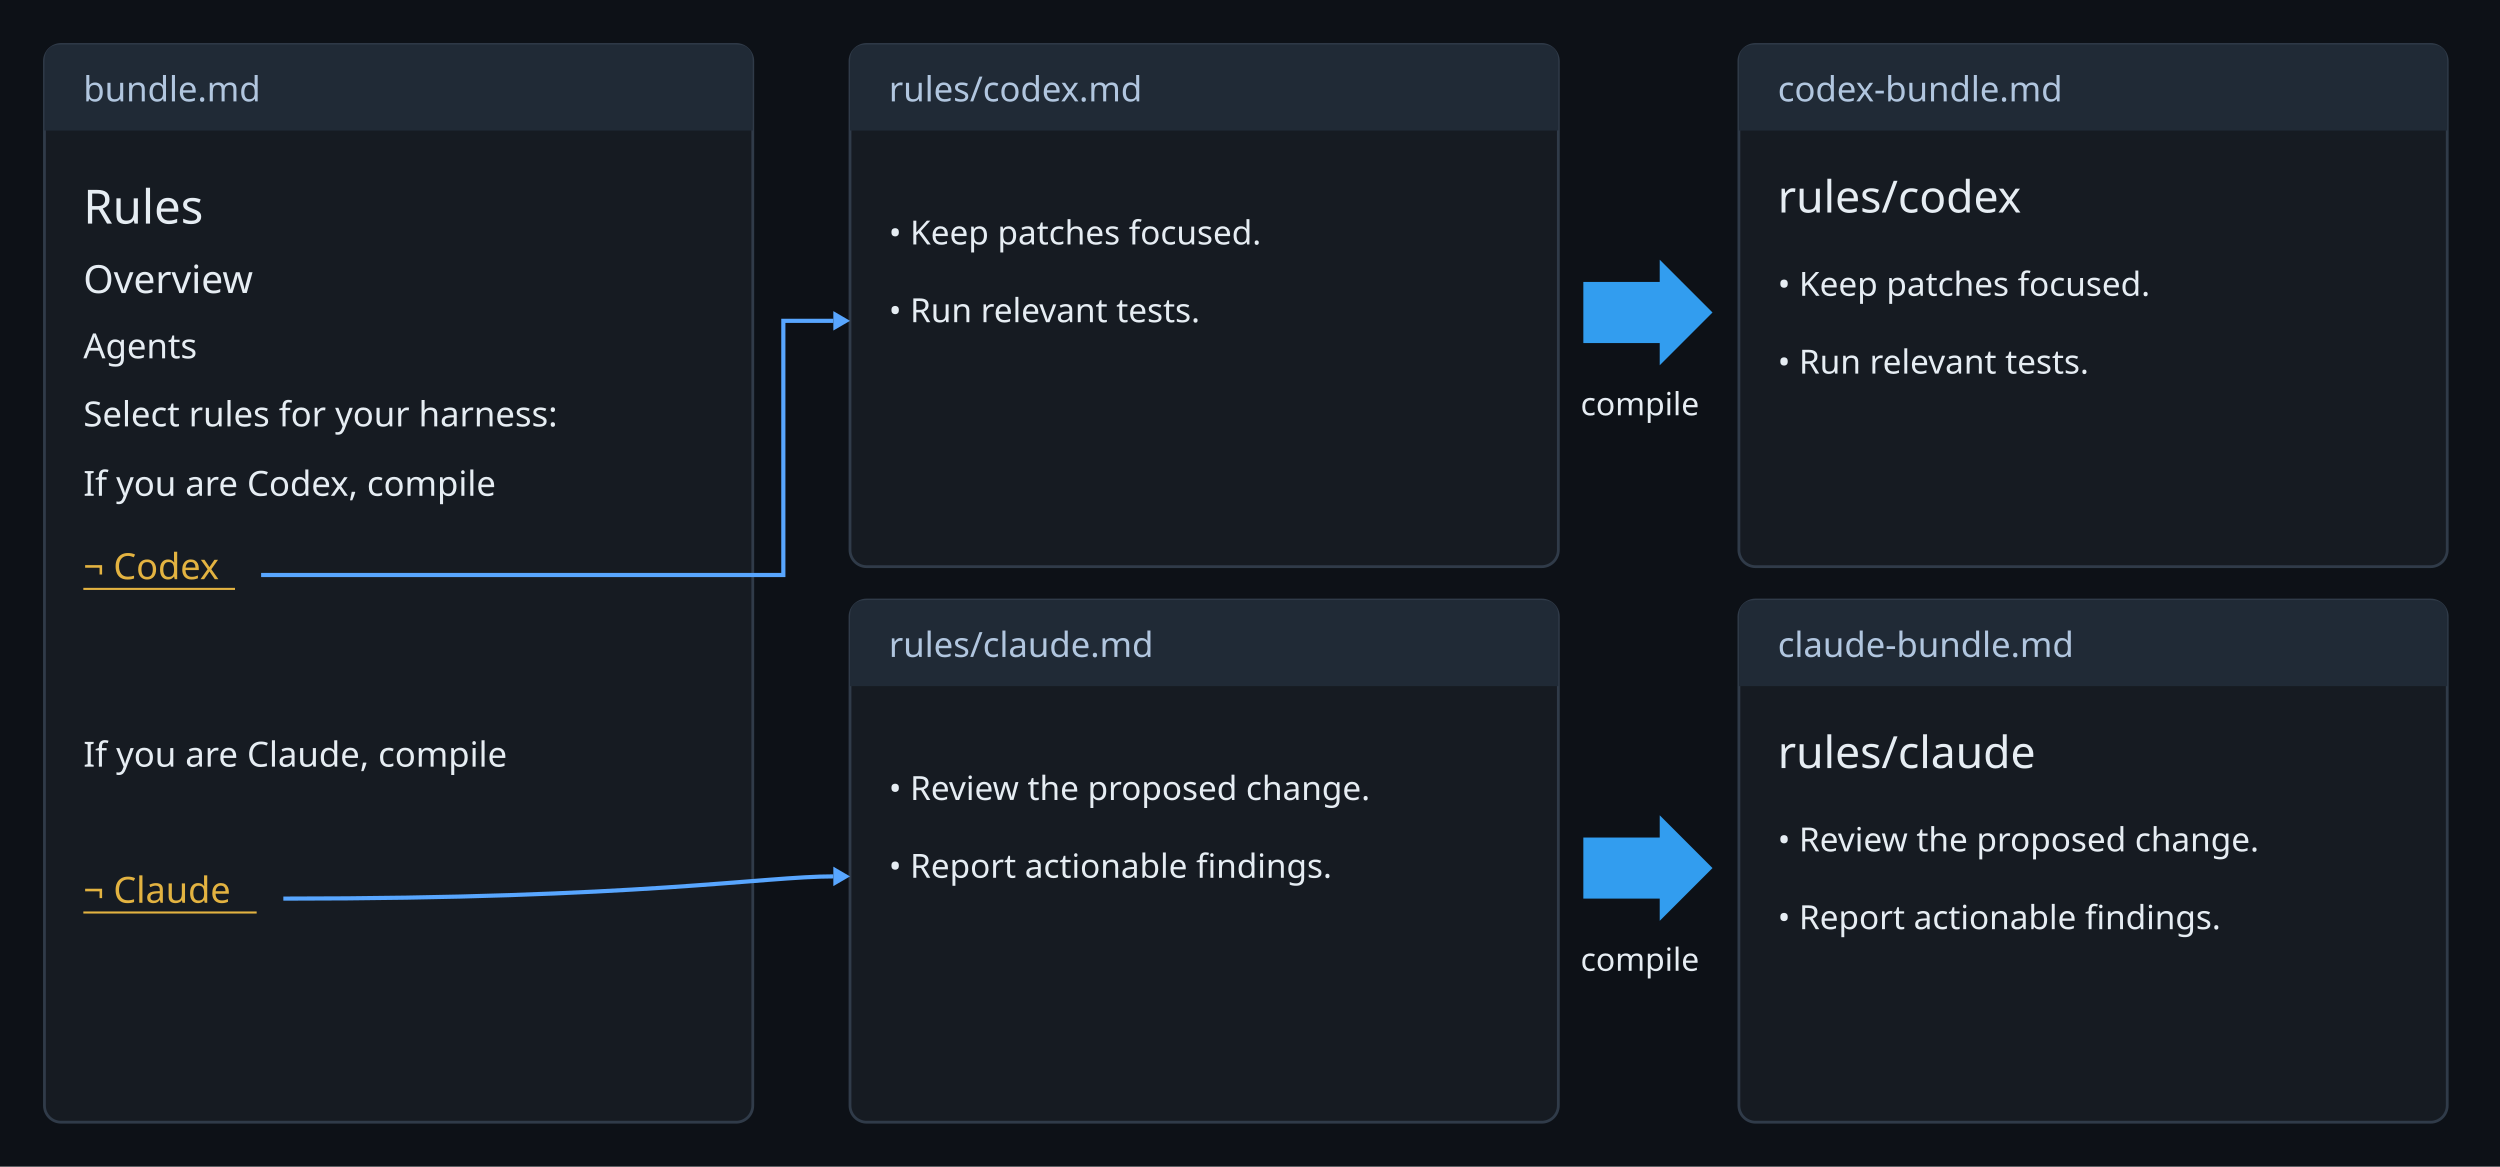
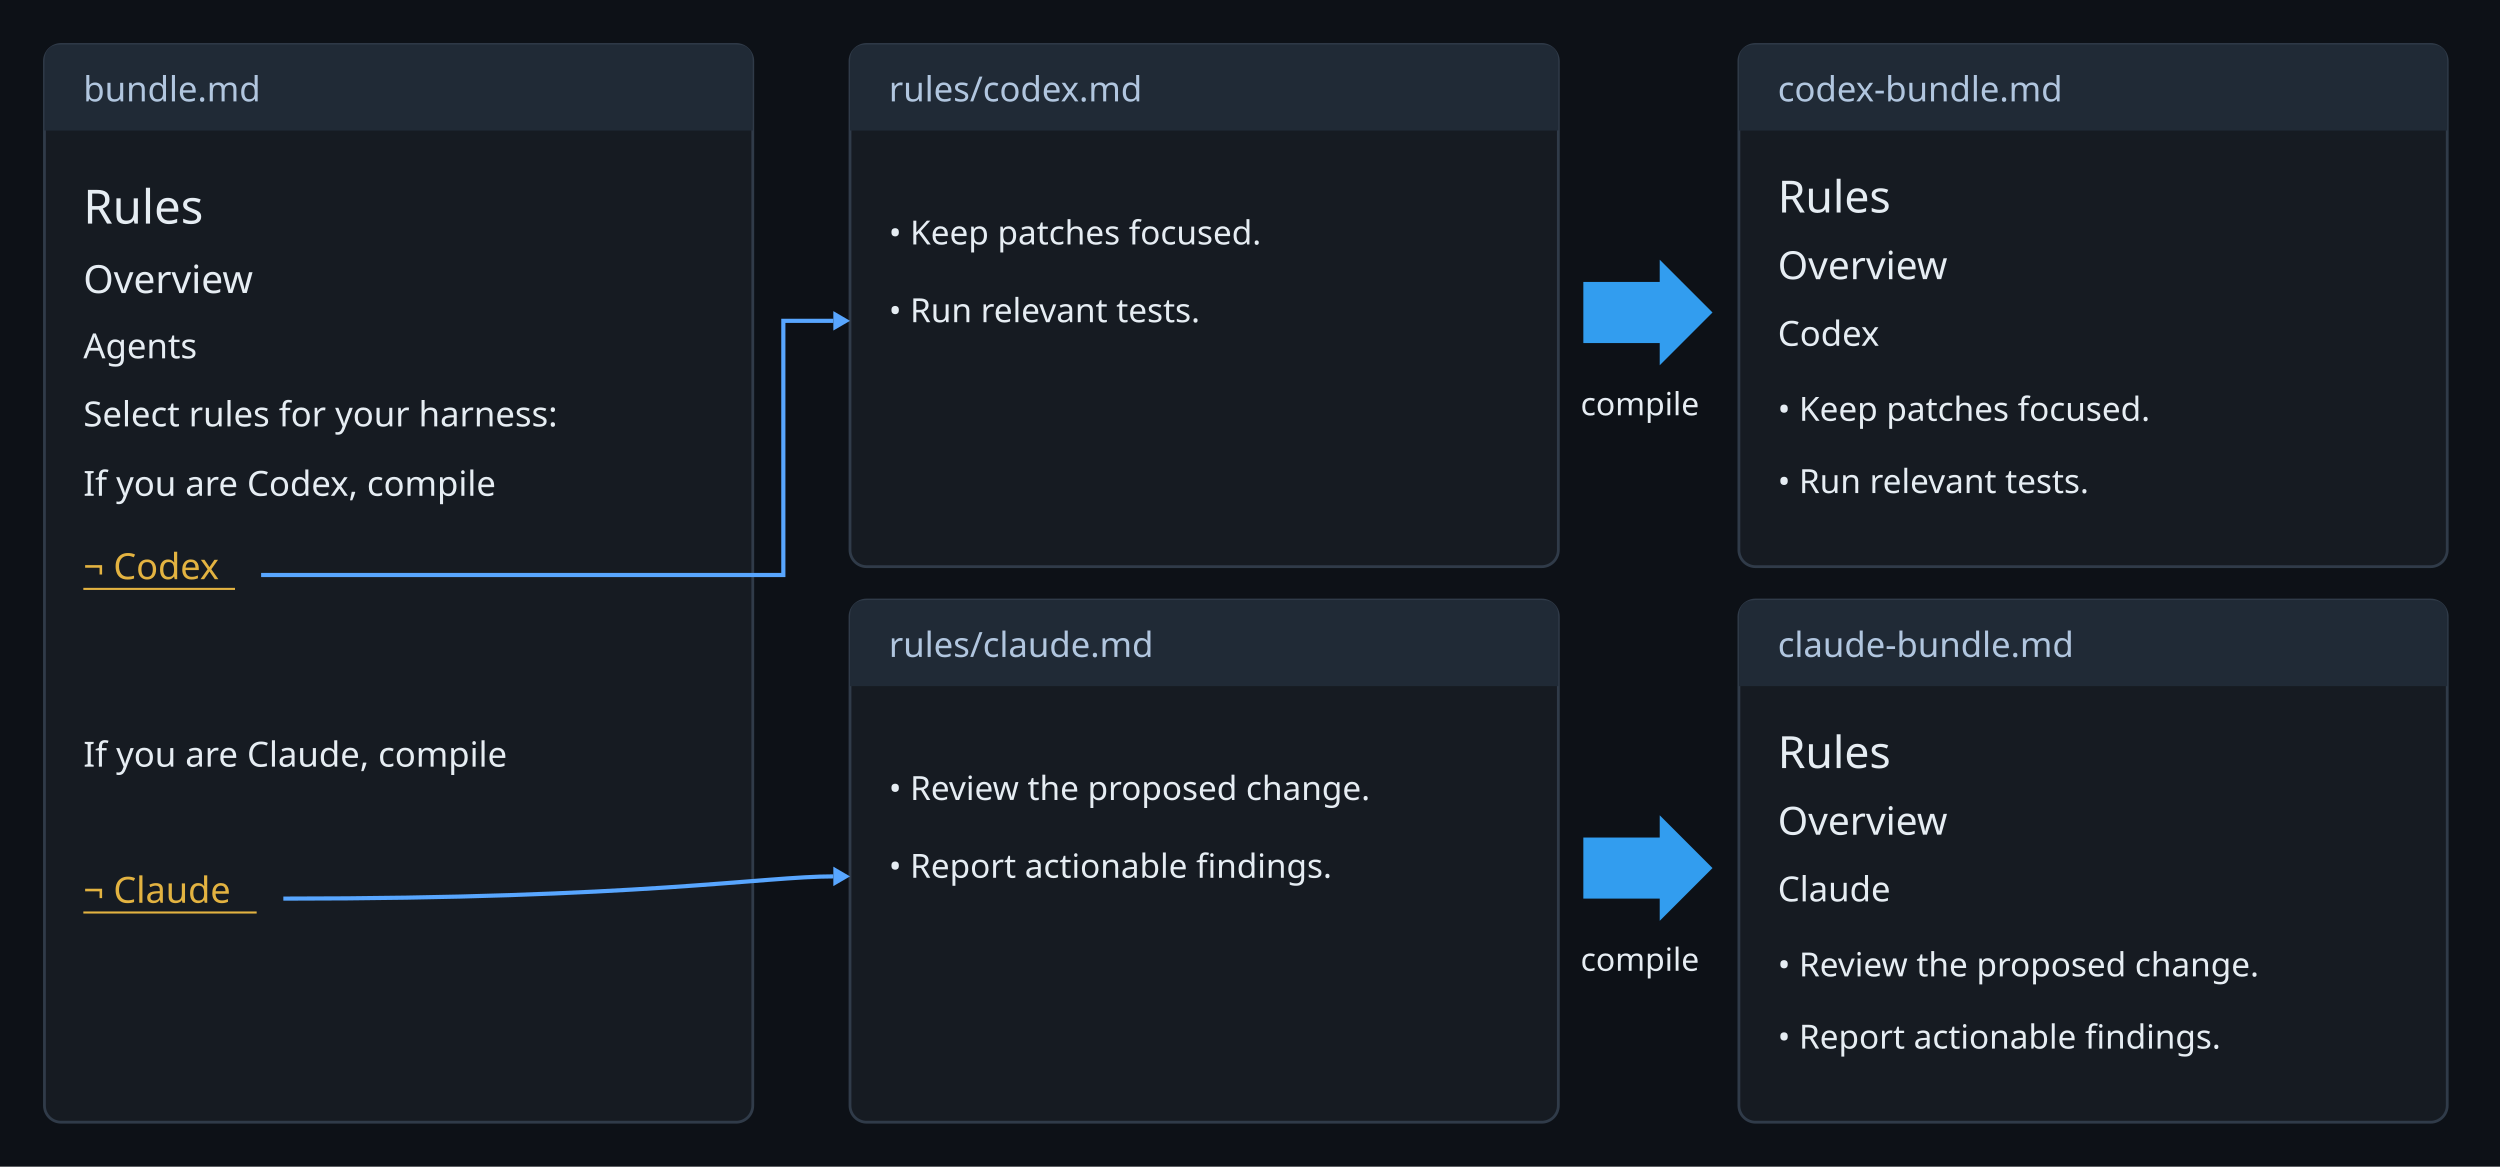
<svg xmlns="http://www.w3.org/2000/svg" width="1800" height="840" viewBox="0 0 1800 840" role="img" aria-labelledby="title description">
  <rect width="1800" height="840" fill="#0d1117" />
  <g font-family="IBM Plex Mono">
    <rect x="32" y="32" width="510" height="776" rx="12" fill="#161b22" stroke="#303b49" stroke-width="2" />
    <path d="M44 32 H530 Q542 32 542 44 V94 H32 V44 Q32 32 44 32" fill="#202a36" />
    <text x="60" y="73" font-size="25" fill="#b1c6df" font-weight="400">bundle.md</text>
    <rect x="612" y="32" width="510" height="376" rx="12" fill="#161b22" stroke="#303b49" stroke-width="2" />
    <path d="M624 32 H1110 Q1122 32 1122 44 V94 H612 V44 Q612 32 624 32" fill="#202a36" />
    <text x="640" y="73" font-size="25" fill="#b1c6df" font-weight="400">rules/codex.md</text>
    <rect x="612" y="432" width="510" height="376" rx="12" fill="#161b22" stroke="#303b49" stroke-width="2" />
    <path d="M624 432 H1110 Q1122 432 1122 444 V494 H612 V444 Q612 432 624 432" fill="#202a36" />
    <text x="640" y="473" font-size="25" fill="#b1c6df" font-weight="400">rules/claude.md</text>
    <rect x="1252" y="32" width="510" height="376" rx="12" fill="#161b22" stroke="#303b49" stroke-width="2" />
    <path d="M1264 32 H1750 Q1762 32 1762 44 V94 H1252 V44 Q1252 32 1264 32" fill="#202a36" />
    <text x="1280" y="73" font-size="25" fill="#b1c6df" font-weight="400">codex-bundle.md</text>
    <rect x="1252" y="432" width="510" height="376" rx="12" fill="#161b22" stroke="#303b49" stroke-width="2" />
    <path d="M1264 432 H1750 Q1762 432 1762 444 V494 H1252 V444 Q1252 432 1264 432" fill="#202a36" />
    <text x="1280" y="473" font-size="25" fill="#b1c6df" font-weight="400">claude-bundle.md</text>
    <text x="60" y="161" font-size="34" fill="#e6edf3" font-weight="500">Rules</text>
    <text x="60" y="211" font-size="28" fill="#e6edf3">Overview</text>
    <text x="60" y="258" font-size="25" fill="#e6edf3">Agents</text>
    <text x="60" y="307" font-size="25" fill="#e6edf3" font-weight="400">Select rules for your harness:</text>
    <text x="60" y="357" font-size="25" fill="#e6edf3" font-weight="400">If you are Codex, compile</text>
    <text x="60" y="417" font-size="26" fill="#e3b341" font-weight="400">¬ Codex</text>
    <path d="M60 424 h109.2" stroke="#e3b341" stroke-width="1.5" />
    <text x="60" y="552" font-size="25" fill="#e6edf3">If you are Claude, compile</text>
    <text x="60" y="650" font-size="26" fill="#e3b341" font-weight="400">¬ Claude</text>
    <path d="M60 657 h124.8" stroke="#e3b341" stroke-width="1.5" />
    <text x="640" y="176" font-size="24" fill="#e6edf3" font-weight="400">• Keep patches focused.</text>
    <text x="640" y="232" font-size="24" fill="#e6edf3" font-weight="400">• Run relevant tests.</text>
    <text x="640" y="576" font-size="24" fill="#e6edf3" font-weight="400">• Review the proposed change.</text>
    <text x="640" y="632" font-size="24" fill="#e6edf3" font-weight="400">• Report actionable findings.</text>
-     <text x="1280" y="153" font-size="32" fill="#e6edf3" font-weight="500">rules/codex</text>
-     <text x="1280" y="213" font-size="24" fill="#e6edf3" font-weight="400">• Keep patches focused.</text>
-     <text x="1280" y="269" font-size="24" fill="#e6edf3" font-weight="400">• Run relevant tests.</text>
-     <text x="1280" y="553" font-size="32" fill="#e6edf3" font-weight="500">rules/claude</text>
-     <text x="1280" y="613" font-size="24" fill="#e6edf3" font-weight="400">• Review the proposed change.</text>
-     <text x="1280" y="669" font-size="24" fill="#e6edf3" font-weight="400">• Report actionable findings.</text>
+     <text x="1280" y="153" font-size="32" fill="#e6edf3" font-weight="500">Rules</text>
+     <text x="1280" y="201" font-size="28" fill="#e6edf3">Overview</text>
+     <text x="1280" y="249" font-size="25" fill="#e6edf3">Codex</text>
+     <text x="1280" y="303" font-size="24" fill="#e6edf3" font-weight="400">• Keep patches focused.</text>
+     <text x="1280" y="355" font-size="24" fill="#e6edf3" font-weight="400">• Run relevant tests.</text>
+     <text x="1280" y="553" font-size="32" fill="#e6edf3" font-weight="500">Rules</text>
+     <text x="1280" y="601" font-size="28" fill="#e6edf3">Overview</text>
+     <text x="1280" y="649" font-size="25" fill="#e6edf3">Claude</text>
+     <text x="1280" y="703" font-size="24" fill="#e6edf3" font-weight="400">• Review the proposed change.</text>
+     <text x="1280" y="755" font-size="24" fill="#e6edf3" font-weight="400">• Report actionable findings.</text>
    <path d="M188 414 H564 V231 H600" fill="none" stroke="#58a6ff" stroke-width="3" />
    <path d="M600 224 L612 231 L600 238 Z" fill="#58a6ff" />
    <path d="M204 647 C460 647 550 631 600 631" fill="none" stroke="#58a6ff" stroke-width="3" />
    <path d="M600 624 L612 631 L600 638 Z" fill="#58a6ff" />
    <path d="M1140 203 H1195 V187 L1233 225 L1195 263 V247 H1140Z" fill="#329def" />
    <text x="1138" y="299" font-size="23" fill="#e6edf3" font-weight="400">compile</text>
    <path d="M1140 603 H1195 V587 L1233 625 L1195 663 V647 H1140Z" fill="#329def" />
    <text x="1138" y="699" font-size="23" fill="#e6edf3" font-weight="400">compile</text>
  </g>
</svg>
